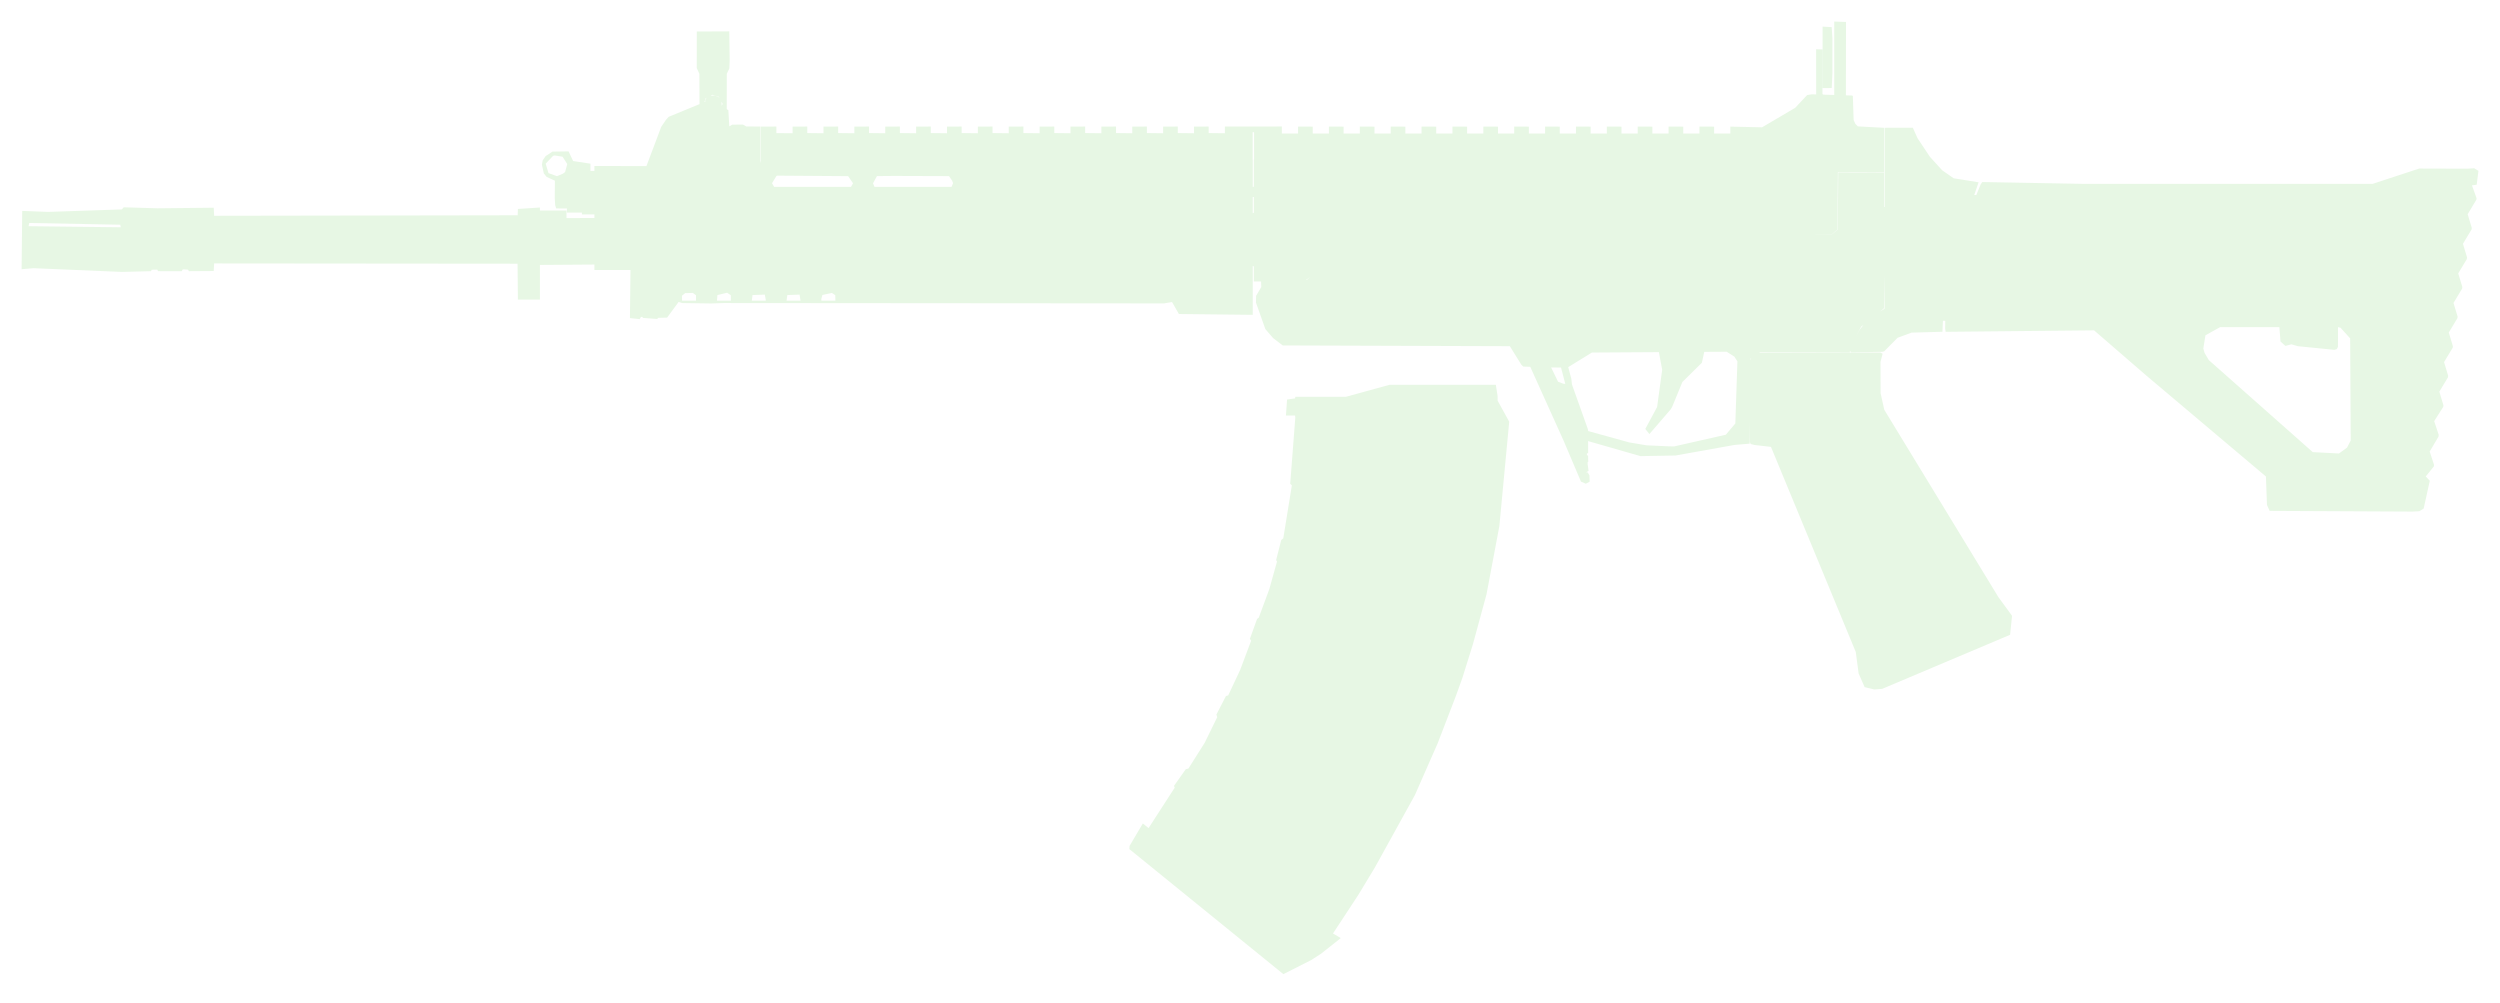
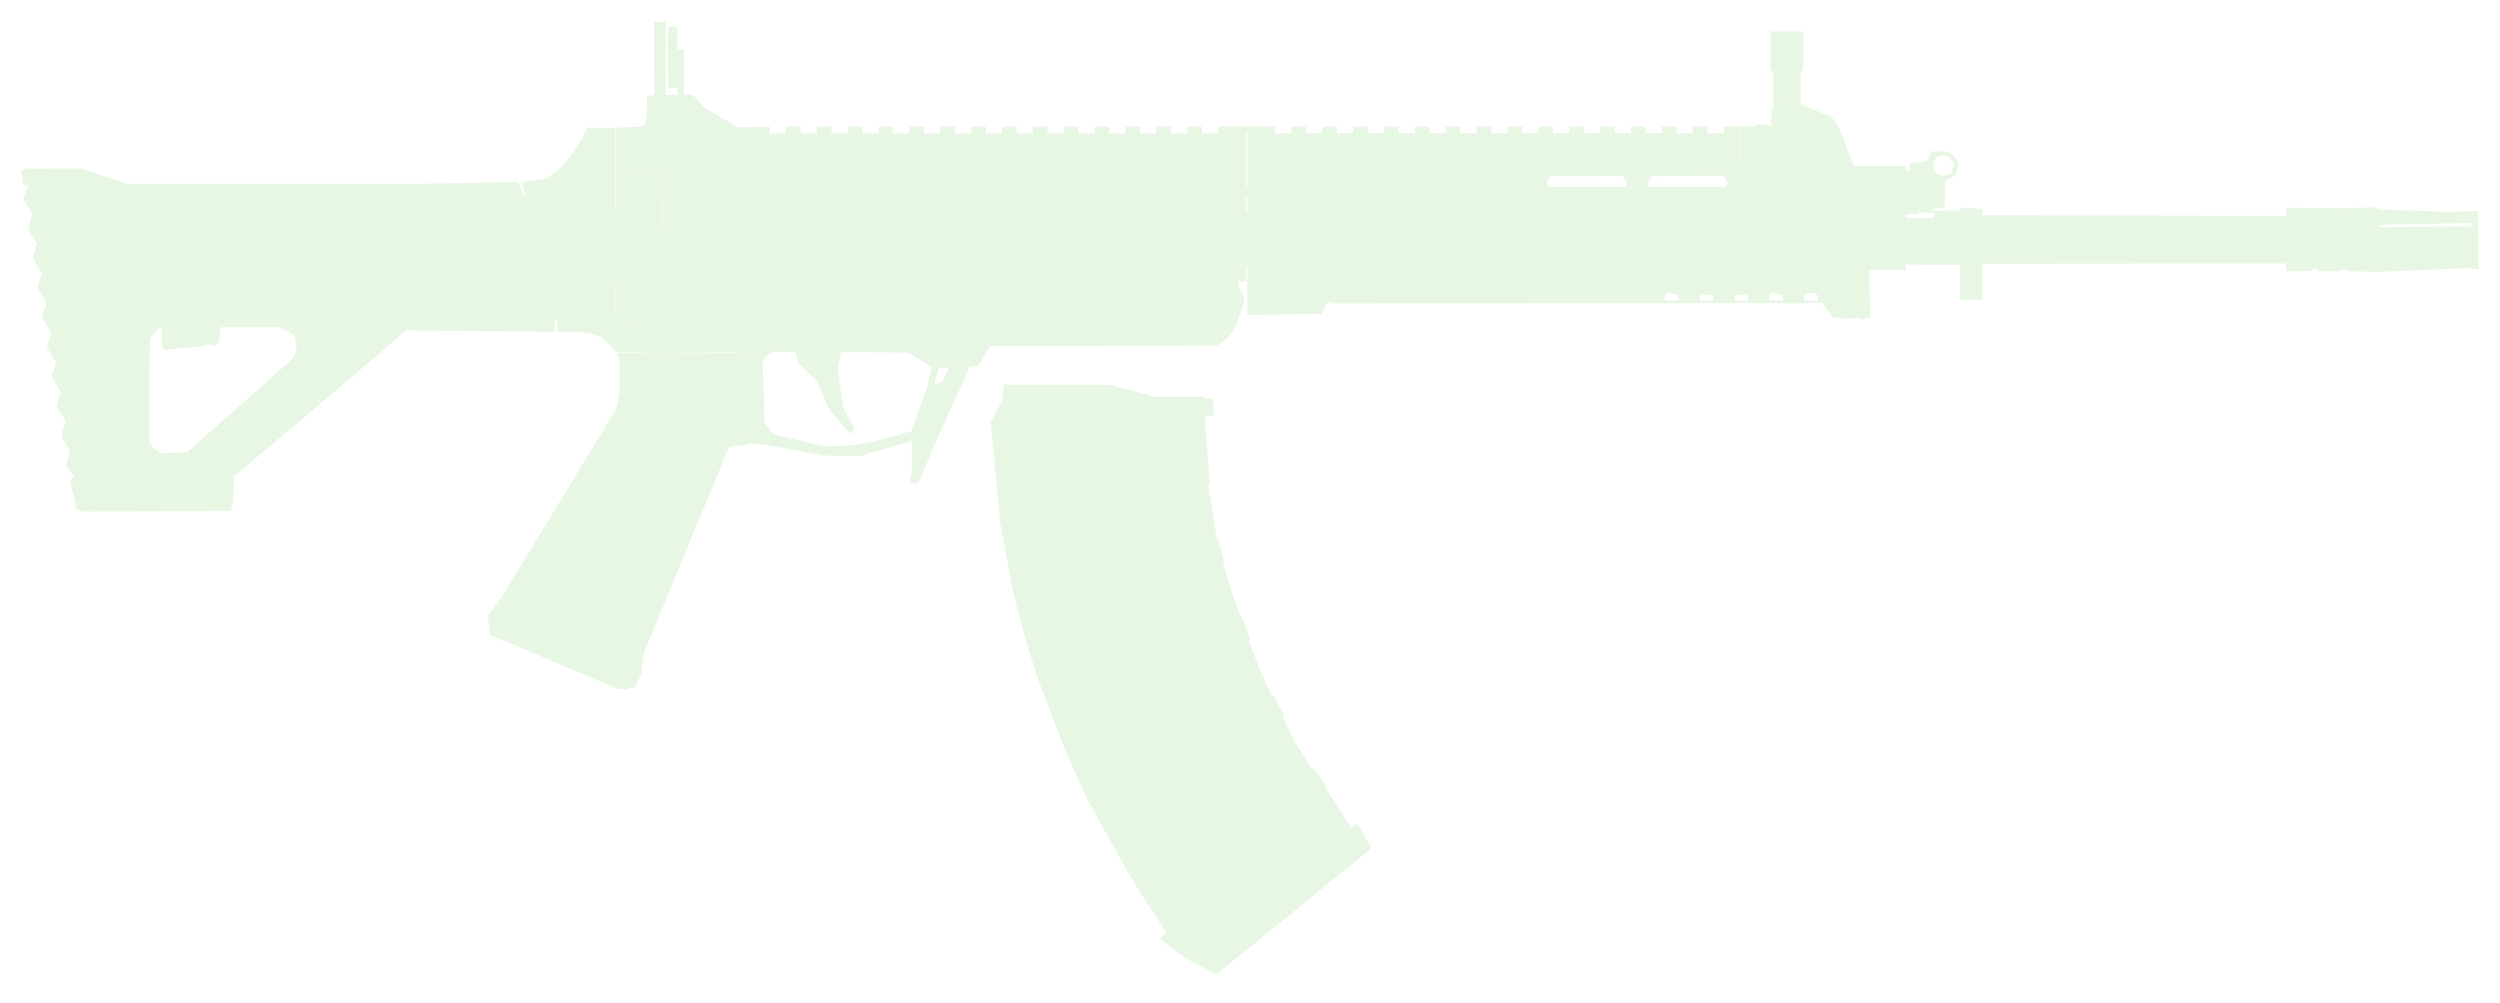
<svg xmlns="http://www.w3.org/2000/svg" width="232" height="93" viewBox="0 0 232 93">
-   <path fill="#e7f7e4" fill-rule="evenodd" d="M2.061,19.572L2.005,24.980L3.110,24.888L11.312,25.234L14.007,25.166L14.087,25.031L14.597,25.020L14.667,25.164L16.866,25.167L16.949,25.006L17.079,24.998L17.454,25.026L17.526,25.165L19.832,25.150L19.872,24.446L48.029,24.472L48.061,27.801L50.105,27.801L50.105,24.585L55.161,24.550L55.161,25.055L58.509,25.055L58.458,29.518L59.363,29.615L59.482,29.411L59.639,29.411L59.641,29.500L61.019,29.602L61.032,29.497L61.907,29.475L62.977,28.018L63.307,28.123L65.998,28.161L67.152,28.121L108.025,28.155L108.766,28.029L109.400,29.140L116.254,29.217L116.254,24.683L116.354,24.719L116.354,26.117L117.026,26.121L117.046,26.641L116.567,27.451L116.553,28.081L117.424,30.538L118.148,31.378L119.041,32.057L140.114,32.127L141.181,33.845L141.360,34.018L142.008,34.039L145.102,40.897L146.715,44.694L147.165,44.889L147.520,44.699L147.499,44.115L147.347,43.850L147.200,43.829L147.419,43.691L147.332,43.074L147.339,42.864L147.389,42.864L147.374,42.271L147.264,42.251L147.269,42.073L147.380,42.056L147.376,40.934L152.235,42.328L155.483,42.272L160.967,41.289L162.366,41.173L162.385,39.023L162.388,41.021L162.461,41.202L162.827,41.295L164.345,41.469L172.216,60.505L172.480,62.496L173.037,63.764L173.927,63.982L174.665,63.926L186.537,58.909L186.718,57.147L185.444,55.402L174.860,38.026L174.520,36.492L174.510,33.577L174.708,32.825L174.490,32.714L163.258,32.745L163.330,32.696L171.667,32.696L171.671,32.567L171.788,32.694L174.666,32.649L174.851,32.605L176.097,31.345L177.399,30.867L180.258,30.788L180.304,29.771L180.520,29.771L180.510,30.488L180.556,30.793L194.329,30.656L199.208,34.877L210.277,44.217L210.375,46.857L210.622,47.410L223.872,47.476L224.518,47.441L224.915,47.196L225.484,44.615L225.110,44.212L225.856,43.290L225.882,43.147L225.475,41.902L226.293,40.517L226.312,40.355L225.892,39.080L226.732,37.760L226.751,37.612L226.370,36.345L227.170,35.017L227.189,34.869L226.808,33.602L227.609,32.273L227.628,32.125L227.247,30.857L228.047,29.528L228.066,29.380L227.685,28.113L228.485,26.784L228.504,26.636L228.123,25.369L228.923,24.039L228.943,23.892L228.562,22.624L229.361,21.296L229.381,21.148L229.000,19.880L229.806,18.534L229.823,18.387L229.398,17.203L229.836,17.141L230.000,15.856L229.606,15.615L228.944,15.655L224.500,15.642L220.183,17.061L193.247,17.061L183.957,16.893L183.808,17.105L183.404,18.095L183.212,18.095L183.613,16.917L181.301,16.546L180.231,15.798L179.091,14.547L177.949,12.830L177.509,11.853L174.891,11.857L174.891,19.208L174.837,19.207L174.837,16.022L170.589,16.012L170.544,21.309L169.978,21.769L167.733,21.764L169.972,21.756L170.513,21.304L170.557,15.977L174.837,15.987L174.837,11.860L172.406,11.728L172.178,11.496L172.018,11.139L171.945,8.924L171.884,8.865L171.300,8.847L171.310,2.038L170.217,2.000L170.217,8.814L169.239,8.785L169.124,8.737L169.124,4.589L168.535,4.570L168.541,8.764L168.150,8.752L167.703,8.820L166.589,10.009L163.518,11.815L160.574,11.750L160.574,12.392L159.070,12.395L159.070,11.752L157.709,11.749L157.709,12.392L156.205,12.395L156.205,11.752L154.843,11.749L154.843,12.392L153.339,12.395L153.339,11.752L151.978,11.749L151.978,12.392L150.474,12.395L150.474,11.752L149.113,11.749L149.113,12.392L147.609,12.395L147.609,11.752L146.248,11.749L146.248,12.392L144.743,12.395L144.743,11.752L143.382,11.749L143.382,12.392L141.878,12.395L141.878,11.752L140.517,11.749L140.517,12.392L139.013,12.395L139.013,11.752L137.652,11.749L137.652,12.392L136.147,12.395L136.147,11.752L134.787,11.749L134.787,12.392L133.282,12.395L133.282,11.752L131.921,11.749L131.921,12.392L130.417,12.395L130.417,11.752L129.056,11.749L129.056,12.392L127.552,12.395L127.552,11.752L126.191,11.749L126.191,12.392L124.686,12.395L124.686,11.752L123.325,11.749L123.325,12.392L121.821,12.395L121.821,11.752L120.460,11.749L120.460,12.389L118.956,12.389L118.956,11.739L113.668,11.743L113.668,12.365L112.164,12.348L112.164,11.745L110.802,11.747L110.802,12.365L109.298,12.348L109.298,11.745L107.937,11.747L107.937,12.365L106.433,12.348L106.433,11.745L105.072,11.747L105.072,12.365L103.568,12.348L103.568,11.745L102.207,11.747L102.207,12.365L100.702,12.348L100.702,11.745L99.341,11.747L99.341,12.365L97.837,12.348L97.837,11.745L96.476,11.747L96.476,12.365L94.972,12.348L94.972,11.745L93.611,11.747L93.611,12.365L92.106,12.348L92.106,11.745L90.745,11.747L90.745,12.365L89.241,12.348L89.241,11.745L87.880,11.747L87.880,12.365L86.376,12.348L86.376,11.745L85.015,11.747L85.015,12.365L83.510,12.348L83.510,11.745L82.150,11.747L82.150,12.365L80.645,12.348L80.645,11.745L79.284,11.747L79.284,12.365L77.780,12.348L77.780,11.745L76.419,11.747L76.419,12.365L74.915,12.348L74.915,11.745L73.553,11.747L73.553,12.365L72.049,12.352L72.049,11.745L70.594,11.747L70.594,14.839L116.246,14.839L116.246,12.266L116.377,12.266L116.377,14.798L116.557,14.799L116.355,14.802L116.354,17.333L116.254,17.333L116.254,14.839L70.610,14.840L70.553,15.144L70.553,11.742L69.257,11.736L68.946,11.560L67.949,11.570L67.678,11.728L67.591,10.226L67.441,10.127L67.448,6.843L67.682,6.353L67.715,5.616L67.677,2.910L64.664,2.923L64.659,6.319L64.902,6.849L64.915,9.663L62.060,10.837L61.810,11.110L61.361,11.770L59.990,15.414L55.161,15.402L55.160,15.865L54.794,15.865L54.794,15.190L53.187,14.944L52.763,14.048L51.269,14.070L50.633,14.486L50.364,14.881L50.288,15.277L50.467,16.095L50.727,16.414L51.495,16.769L51.482,18.381L51.534,19.273L51.532,19.024L51.609,19.341L52.609,19.348L52.609,19.730L54.003,19.730L54.003,19.898L55.161,19.898L55.161,20.233L52.571,20.234L52.571,19.540L50.105,19.540L50.105,19.257L48.061,19.391L48.042,19.977L19.872,20.024L19.834,19.276L14.626,19.331L11.481,19.237L11.307,19.434L4.468,19.664L2.061,19.572ZM69.766,27.905L69.832,27.382L70.971,27.339L71.064,27.827L71.057,27.903L69.766,27.905ZM71.642,17.003L72.054,16.332L72.123,16.300L78.708,16.347L79.160,17.008L78.973,17.341L71.840,17.342L71.642,17.003ZM63.286,27.443L63.590,27.200L64.294,27.185L64.589,27.395L64.588,27.903L63.297,27.904L63.286,27.443ZM11.159,20.854L11.203,21.091L2.648,20.991L2.719,20.693L11.159,20.854ZM12.877,20.602L12.877,20.602L12.877,20.602L12.877,20.602ZM52.204,14.544L52.641,15.224L52.439,15.970L52.244,16.115L51.688,16.349L50.898,16.066L50.638,15.189L51.326,14.462L51.486,14.426L52.204,14.544ZM67.473,27.166L67.819,27.394L67.825,27.903L66.534,27.905L66.576,27.383L67.473,27.166ZM66.759,9.047L66.364,8.869L65.940,8.871L66.090,8.797L66.414,8.882L66.730,8.991L66.759,9.047ZM65.558,9.069L65.438,9.328L65.453,9.448L65.371,9.476L65.487,9.109L65.558,9.069ZM67.059,9.644L66.976,9.821L66.955,9.437L67.059,9.644ZM81.016,17.012L81.380,16.341L82.951,16.327L88.071,16.344L88.361,16.776L88.446,17.002L88.303,17.339L81.152,17.340L81.016,17.012ZM74.201,27.339L74.289,27.903L73.638,27.903L72.991,27.904L73.064,27.382L74.201,27.339ZM73.637,27.903L73.637,27.903L73.638,27.903L73.637,27.903ZM77.525,27.903L76.227,27.904L76.215,27.758L76.319,27.373L77.203,27.185L77.512,27.393L77.525,27.903ZM143.191,31.300L143.191,31.300L143.191,31.300L143.191,31.300ZM116.254,18.281L116.354,18.281L116.354,19.745L116.254,19.781L116.254,18.281ZM121.585,25.693L121.275,25.980L121.198,25.987L121.585,25.693ZM174.469,28.912L174.837,28.603L174.892,25.458L174.889,28.646L174.469,28.912ZM147.357,39.831L145.875,35.673L145.823,35.167L145.530,34.070L147.729,32.716L153.945,32.678L154.251,34.315L153.780,37.770L152.685,39.805L153.063,40.281L155.031,37.999L155.177,37.757L156.125,35.448L157.933,33.665L158.156,32.653L160.235,32.641L160.946,33.095L161.232,33.537L161.039,39.299L160.157,40.342L155.354,41.429L154.839,41.418L152.798,41.326L151.200,41.058L147.379,40.002L147.357,39.831ZM144.863,34.106L145.259,35.626L145.066,35.605L144.588,35.425L143.945,34.101L144.863,34.106ZM162.438,33.399L162.439,33.295L162.520,33.240L162.438,33.399ZM172.936,30.139L172.565,30.620L172.224,31.238L172.711,30.319L172.936,30.139ZM204.467,32.348L204.665,31.116L206.033,30.356L211.525,30.356L211.631,31.691L212.084,32.100L212.646,31.951L213.235,32.125L216.632,32.466L216.856,32.396L216.964,32.186L216.968,30.356L217.203,30.417L218.095,31.401L218.147,40.879L217.805,41.537L217.055,42.084L214.624,41.957L204.975,33.415L204.585,32.749L204.467,32.348ZM110.285,71.322L110.041,71.381L108.947,72.930L109.011,73.097L106.588,76.847L106.055,76.417L104.824,78.500L104.807,78.799L119.096,90.400L121.690,89.088L122.594,88.504L124.425,87.054L123.701,86.627L126.053,83.044L127.594,80.492L131.302,73.785L133.418,68.973L135.098,64.608L135.710,62.907L136.690,59.772L137.950,55.144L139.141,48.818L140.055,39.134L138.981,37.185L138.977,36.752L138.814,35.711L128.946,35.710L124.908,36.821L120.206,36.821L120.183,36.972L119.440,37.077L119.335,38.560L120.183,38.560L120.202,38.778L119.732,44.895L119.884,45.044L119.089,49.956L118.899,50.109L118.426,51.976L118.507,52.112L117.790,54.677L116.813,57.322L116.656,57.440L115.989,59.287L116.106,59.457L115.083,62.178L113.980,64.529L113.768,64.593L112.883,66.310L112.956,66.558L111.794,68.933L110.285,71.322ZM169.137,2.470L169.137,8.175L169.985,8.168L170.047,6.800L170.047,3.553L169.980,2.517L169.137,2.470Z" />
+   <path fill="#e7f7e4" fill-rule="evenodd" d="M3.438,22.624L3.057,23.892L3.077,24.039L3.877,25.369L3.496,26.636L3.515,26.784L4.315,28.113L3.934,29.380L3.953,29.528L4.753,30.857L4.372,32.125L4.391,32.273L5.192,33.602L4.811,34.869L4.830,35.017L5.630,36.345L5.249,37.612L5.268,37.760L6.108,39.080L5.688,40.355L5.707,40.517L6.525,41.902L6.118,43.147L6.144,43.290L6.890,44.212L6.516,44.615L7.085,47.196L7.482,47.441L8.128,47.476L21.378,47.410L21.625,46.857L21.723,44.217L32.792,34.877L37.671,30.656L51.444,30.793L51.490,30.488L51.480,29.771L51.696,29.771L51.742,30.788L54.601,30.867L55.903,31.345L57.149,32.605L57.334,32.649L60.212,32.694L60.329,32.567L60.333,32.696L68.670,32.696L68.742,32.745L57.510,32.714L57.292,32.825L57.490,33.577L57.480,36.492L57.140,38.026L46.556,55.402L45.282,57.147L45.463,58.909L57.335,63.926L58.073,63.982L58.963,63.764L59.520,62.496L59.784,60.505L67.655,41.469L69.173,41.295L69.539,41.202L69.612,41.021L69.615,39.023L69.634,41.173L71.033,41.289L76.517,42.272L79.765,42.328L84.624,40.934L84.620,42.056L84.731,42.073L84.736,42.251L84.626,42.271L84.611,42.864L84.661,42.864L84.668,43.074L84.581,43.691L84.800,43.829L84.653,43.850L84.501,44.115L84.480,44.699L84.835,44.889L85.285,44.694L86.898,40.897L89.992,34.039L90.640,34.018L90.819,33.845L91.886,32.127L112.959,32.057L113.852,31.378L114.576,30.538L115.447,28.081L115.433,27.451L114.954,26.641L114.974,26.121L115.646,26.117L115.646,24.719L115.746,24.683L115.746,29.217L122.600,29.140L123.234,28.029L123.975,28.155L164.848,28.121L166.002,28.161L168.693,28.123L169.023,28.018L170.093,29.475L170.968,29.497L170.981,29.602L172.359,29.500L172.361,29.411L172.518,29.411L172.637,29.615L173.542,29.518L173.491,25.055L176.839,25.055L176.839,24.550L181.895,24.585L181.895,27.801L183.939,27.801L183.971,24.472L212.128,24.446L212.168,25.150L214.474,25.165L214.546,25.026L214.921,24.998L215.051,25.006L215.134,25.167L217.333,25.164L217.403,25.020L217.913,25.031L217.993,25.166L220.688,25.234L228.890,24.888L229.995,24.980L230.000,24.716L229.939,19.572L227.532,19.664L220.693,19.434L220.519,19.237L217.374,19.331L212.166,19.276L212.128,20.024L183.958,19.977L183.939,19.391L181.895,19.257L181.895,19.540L179.429,19.540L179.429,20.234L176.839,20.233L176.839,19.898L177.997,19.898L177.997,19.730L179.391,19.730L179.391,19.348L180.391,19.341L180.468,19.024L180.466,19.273L180.518,18.381L180.505,16.769L181.273,16.414L181.533,16.095L181.712,15.277L181.636,14.881L181.367,14.486L180.731,14.070L179.237,14.048L178.813,14.944L177.206,15.190L177.206,15.865L176.840,15.865L176.839,15.402L172.010,15.414L170.639,11.770L170.190,11.110L169.940,10.837L167.085,9.663L167.098,6.849L167.341,6.319L167.336,2.923L164.323,2.910L164.285,5.616L164.318,6.353L164.552,6.843L164.559,10.127L164.409,10.226L164.322,11.728L164.051,11.570L163.054,11.560L162.743,11.736L161.447,11.742L161.447,15.144L161.390,14.840L115.746,14.839L115.746,17.333L115.646,17.333L115.645,14.802L115.443,14.799L115.623,14.798L115.623,12.266L115.754,12.266L115.754,14.839L161.406,14.839L161.406,11.747L159.951,11.745L159.951,12.352L158.447,12.365L158.447,11.747L157.085,11.745L157.085,12.348L155.581,12.365L155.581,11.747L154.220,11.745L154.220,12.348L152.716,12.365L152.716,11.747L151.355,11.745L151.355,12.348L149.850,12.365L149.850,11.747L148.490,11.745L148.490,12.348L146.985,12.365L146.985,11.747L145.624,11.745L145.624,12.348L144.120,12.365L144.120,11.747L142.759,11.745L142.759,12.348L141.255,12.365L141.255,11.747L139.894,11.745L139.894,12.348L138.389,12.365L138.389,11.747L137.028,11.745L137.028,12.348L135.524,12.365L135.524,11.747L134.163,11.745L134.163,12.348L132.659,12.365L132.659,11.747L131.298,11.745L131.298,12.348L129.793,12.365L129.793,11.747L128.432,11.745L128.432,12.348L126.928,12.365L126.928,11.747L125.567,11.745L125.567,12.348L124.063,12.365L124.063,11.747L122.702,11.745L122.702,12.348L121.198,12.365L121.198,11.747L119.836,11.745L119.836,12.348L118.332,12.365L118.332,11.743L113.044,11.739L113.044,12.389L111.540,12.389L111.540,11.749L110.179,11.752L110.179,12.395L108.675,12.392L108.675,11.749L107.314,11.752L107.314,12.395L105.809,12.392L105.809,11.749L104.448,11.752L104.448,12.395L102.944,12.392L102.944,11.749L101.583,11.752L101.583,12.395L100.079,12.392L100.079,11.749L98.718,11.752L98.718,12.395L97.213,12.392L97.213,11.749L95.853,11.752L95.853,12.395L94.348,12.392L94.348,11.749L92.987,11.752L92.987,12.395L91.483,12.392L91.483,11.749L90.122,11.752L90.122,12.395L88.618,12.392L88.618,11.749L87.257,11.752L87.257,12.395L85.752,12.392L85.752,11.749L84.391,11.752L84.391,12.395L82.887,12.392L82.887,11.749L81.526,11.752L81.526,12.395L80.022,12.392L80.022,11.749L78.661,11.752L78.661,12.395L77.157,12.392L77.157,11.749L75.795,11.752L75.795,12.395L74.291,12.392L74.291,11.749L72.930,11.752L72.930,12.395L71.426,12.392L71.426,11.750L68.482,11.815L65.411,10.009L64.297,8.820L63.850,8.752L63.459,8.764L63.465,4.570L62.876,4.589L62.876,8.737L62.761,8.785L61.783,8.814L61.783,2.000L60.690,2.038L60.700,8.847L60.116,8.865L60.055,8.924L59.982,11.139L59.822,11.496L59.594,11.728L57.163,11.860L57.163,15.987L61.443,15.977L61.487,21.304L62.028,21.756L64.267,21.764L62.022,21.769L61.456,21.309L61.411,16.012L57.163,16.022L57.163,19.207L57.109,19.208L57.109,11.857L54.491,11.853L54.051,12.830L52.909,14.547L51.769,15.798L50.699,16.546L48.387,16.917L48.788,18.095L48.596,18.095L48.192,17.105L48.043,16.893L38.753,17.061L11.817,17.061L7.500,15.642L3.056,15.655L2.394,15.615L2.000,15.856L2.164,17.141L2.602,17.203L2.177,18.387L2.194,18.534L3.000,19.880L2.619,21.148L2.639,21.296L3.438,22.624ZM153.027,17.341L152.840,17.008L153.292,16.347L159.877,16.300L159.946,16.332L160.358,17.003L160.160,17.342L153.027,17.341ZM143.697,17.339L143.554,17.002L143.639,16.776L143.929,16.344L150.620,16.341L150.984,17.012L150.848,17.340L143.697,17.339ZM13.905,31.401L14.797,30.417L15.032,30.356L15.036,32.186L15.144,32.396L15.368,32.466L18.765,32.125L19.354,31.951L19.916,32.100L20.369,31.691L20.475,30.356L25.967,30.356L27.335,31.116L27.533,32.348L27.415,32.749L27.025,33.415L17.376,41.957L14.945,42.084L14.195,41.537L13.853,40.879L13.905,31.401ZM59.435,30.620L59.064,30.139L59.289,30.319L59.776,31.238L59.435,30.620ZM57.165,28.618L57.531,28.912L57.111,28.646L57.108,25.458L57.165,28.618ZM69.480,33.240L69.561,33.295L69.562,33.399L69.480,33.240ZM76.646,41.429L71.843,40.342L70.961,39.299L70.768,33.537L71.054,33.095L71.765,32.641L73.844,32.653L74.067,33.665L75.875,35.448L76.823,37.757L76.969,37.999L78.937,40.281L79.315,39.805L78.220,37.770L77.749,34.315L78.055,32.678L84.271,32.716L86.470,34.070L86.177,35.167L86.125,35.673L84.643,39.831L84.621,40.002L80.800,41.058L79.202,41.326L76.646,41.429ZM86.934,35.605L86.741,35.626L87.137,34.106L88.055,34.101L87.439,35.394L86.934,35.605ZM110.725,25.980L110.437,25.730L110.415,25.693L110.802,25.987L110.725,25.980ZM115.746,18.281L115.746,19.781L115.646,19.745L115.646,18.281L115.746,18.281ZM161.022,27.344L162.168,27.382L162.234,27.905L160.943,27.903L161.022,27.344ZM158.936,27.382L159.009,27.904L157.711,27.903L157.704,27.827L157.799,27.339L158.936,27.382ZM155.785,27.758L155.773,27.904L154.475,27.903L154.488,27.393L154.825,27.183L155.681,27.373L155.785,27.758ZM164.181,27.394L164.505,27.165L165.424,27.383L165.466,27.905L164.175,27.903L164.181,27.394ZM166.442,9.069L166.513,9.109L166.629,9.476L166.547,9.448L166.562,9.328L166.442,9.069ZM165.007,9.833L164.941,9.644L165.045,9.437L165.007,9.833ZM165.586,8.882L165.910,8.797L166.060,8.871L165.636,8.869L165.241,9.047L165.270,8.991L165.586,8.882ZM168.703,27.904L167.412,27.903L167.411,27.395L167.706,27.185L168.410,27.200L168.714,27.443L168.703,27.904ZM179.561,15.970L179.359,15.224L179.796,14.544L180.514,14.426L180.674,14.462L181.362,15.189L181.102,16.066L180.312,16.349L179.756,16.115L179.561,15.970ZM229.281,20.693L229.352,20.991L220.797,21.091L220.841,20.854L229.281,20.693ZM61.953,3.553L62.015,8.168L62.863,8.175L62.863,2.470L62.020,2.517L61.953,3.553ZM96.290,62.907L98.732,69.334L100.829,74.049L104.406,80.492L105.947,83.044L108.299,86.627L107.575,87.054L109.406,88.504L110.310,89.088L112.904,90.400L127.193,78.799L127.176,78.500L125.945,76.417L125.412,76.847L122.989,73.097L123.053,72.930L121.959,71.381L121.715,71.322L120.206,68.933L119.044,66.558L119.117,66.310L118.232,64.593L118.020,64.529L116.917,62.178L115.894,59.457L116.011,59.287L115.344,57.440L115.187,57.322L114.210,54.677L113.493,52.112L113.574,51.976L113.101,50.109L112.911,49.956L112.116,45.044L112.268,44.895L111.798,38.778L111.817,38.560L112.665,38.560L112.560,37.077L111.817,36.972L111.794,36.821L107.092,36.821L103.054,35.710L93.186,35.711L93.023,36.752L93.019,37.185L91.945,39.134L92.806,48.430L94.050,55.144L95.310,59.772L96.290,62.907Z" />
</svg>
